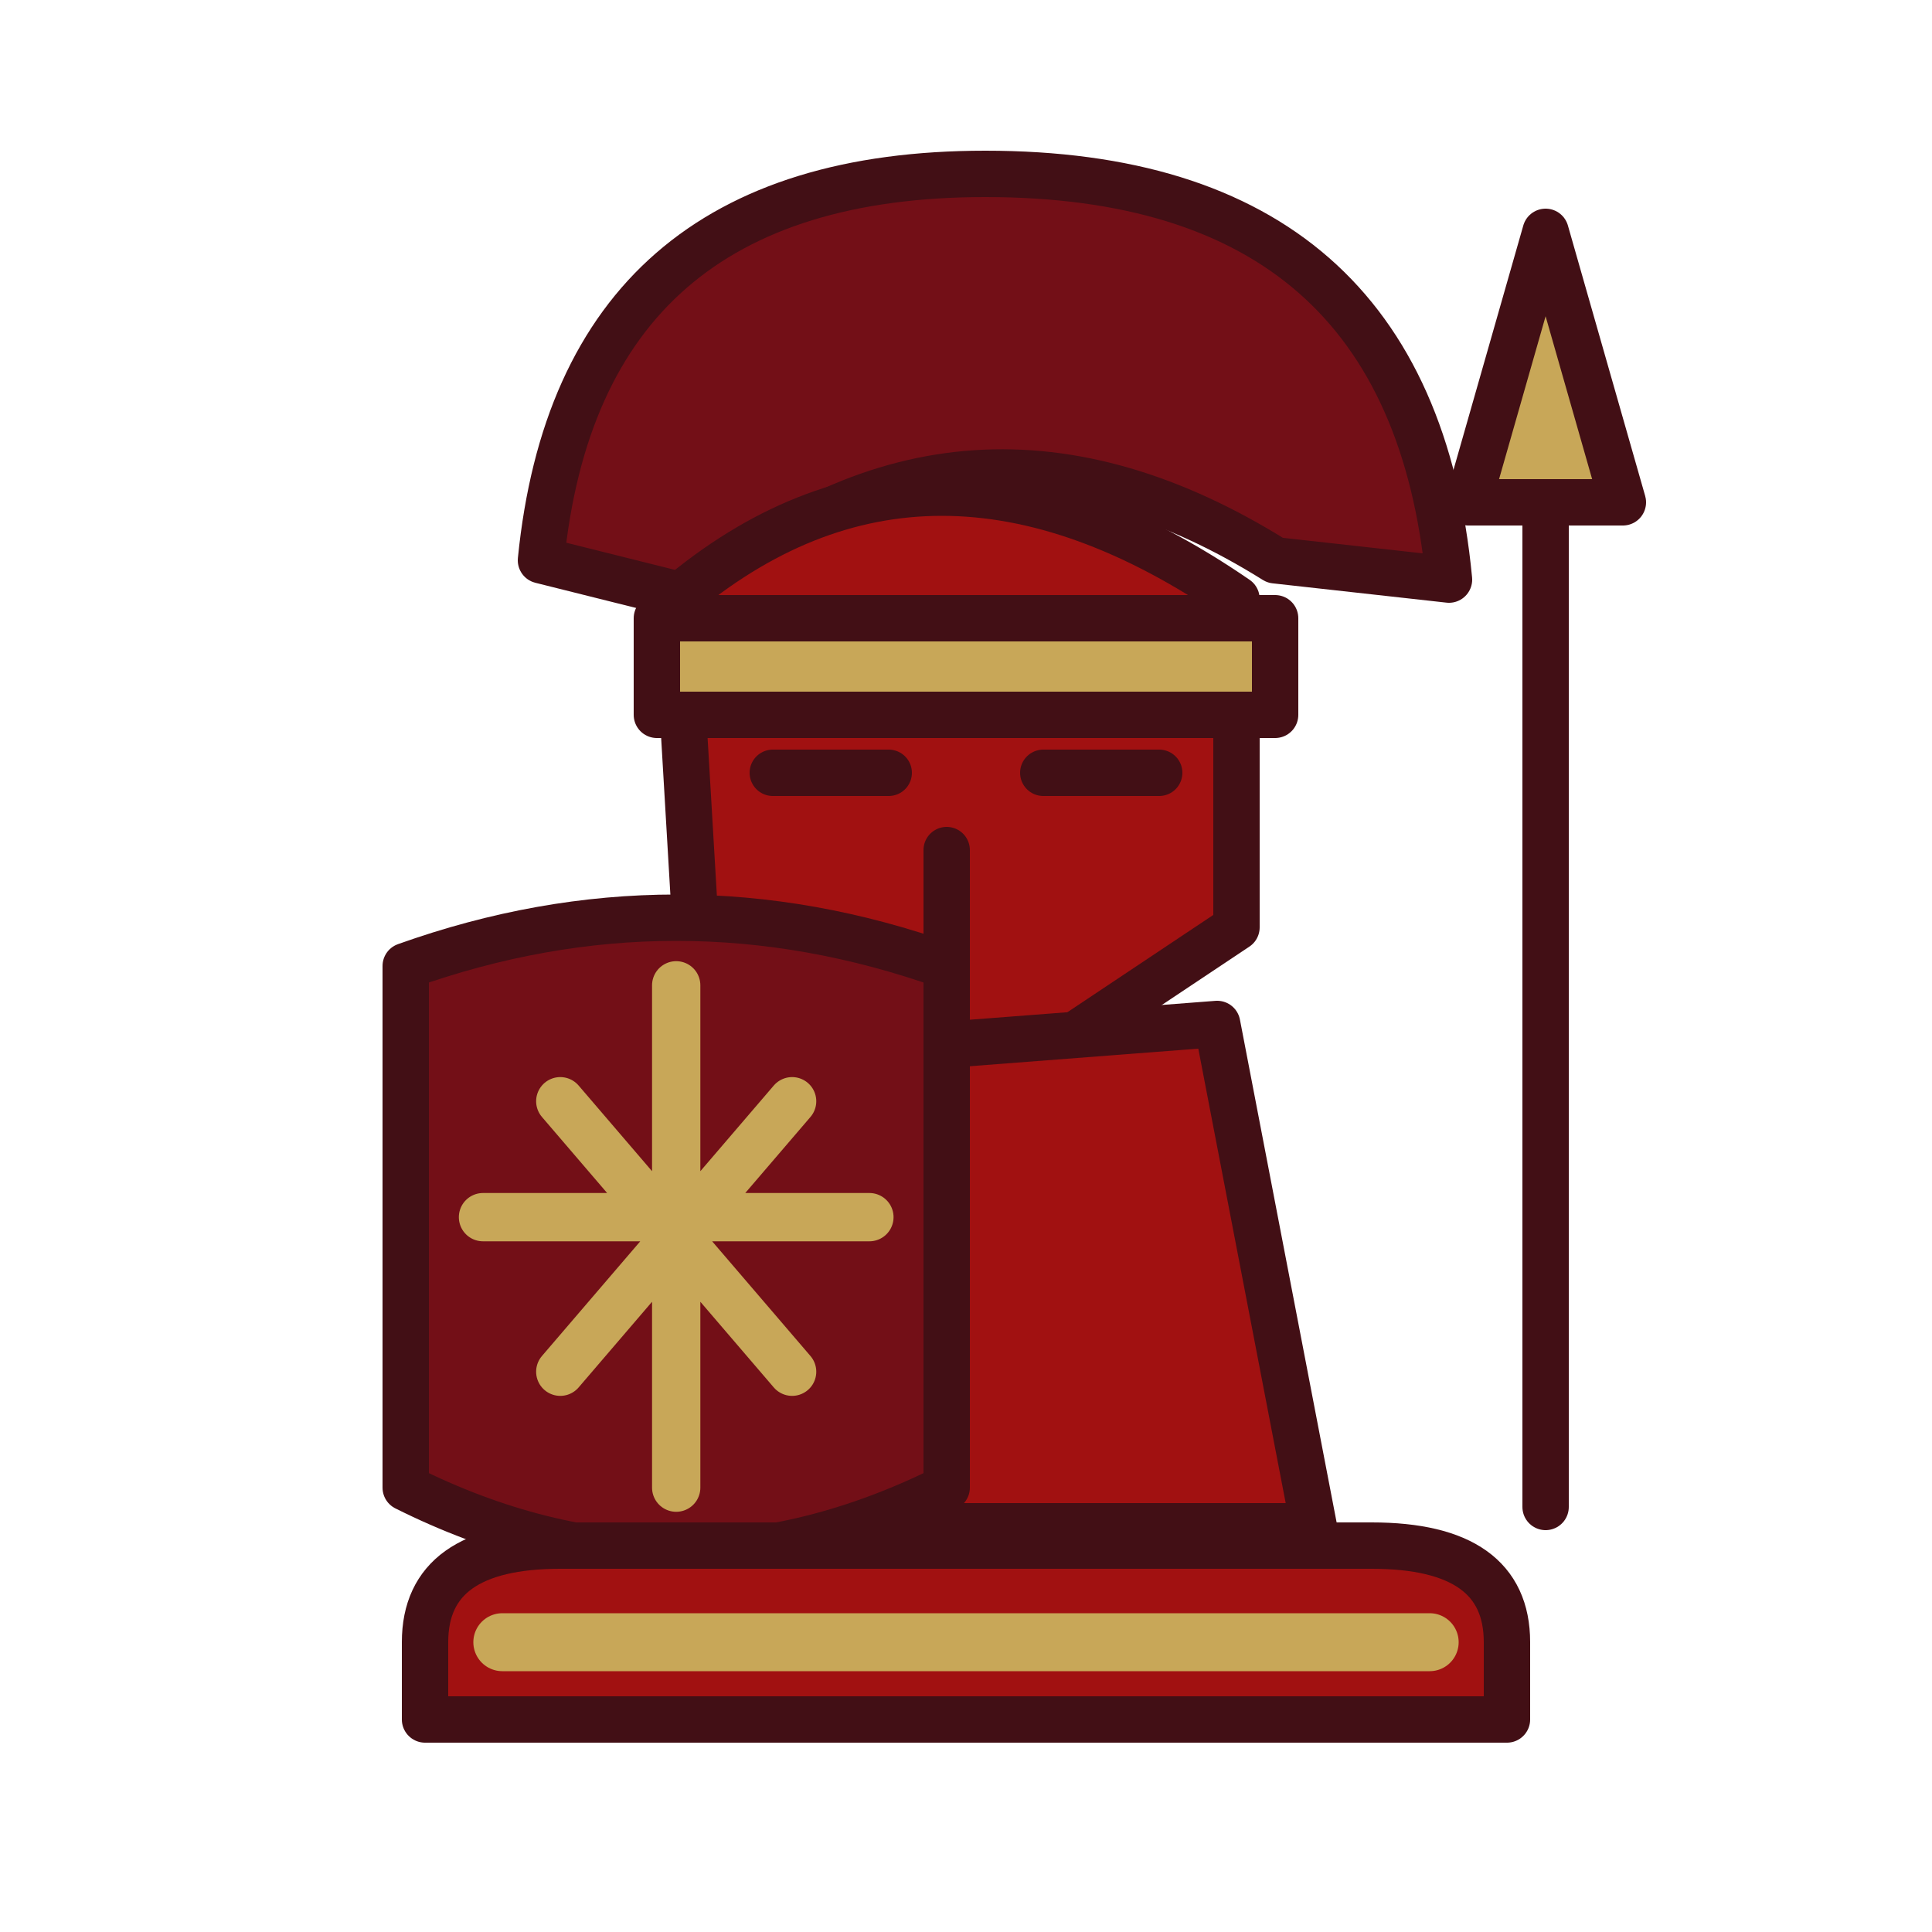
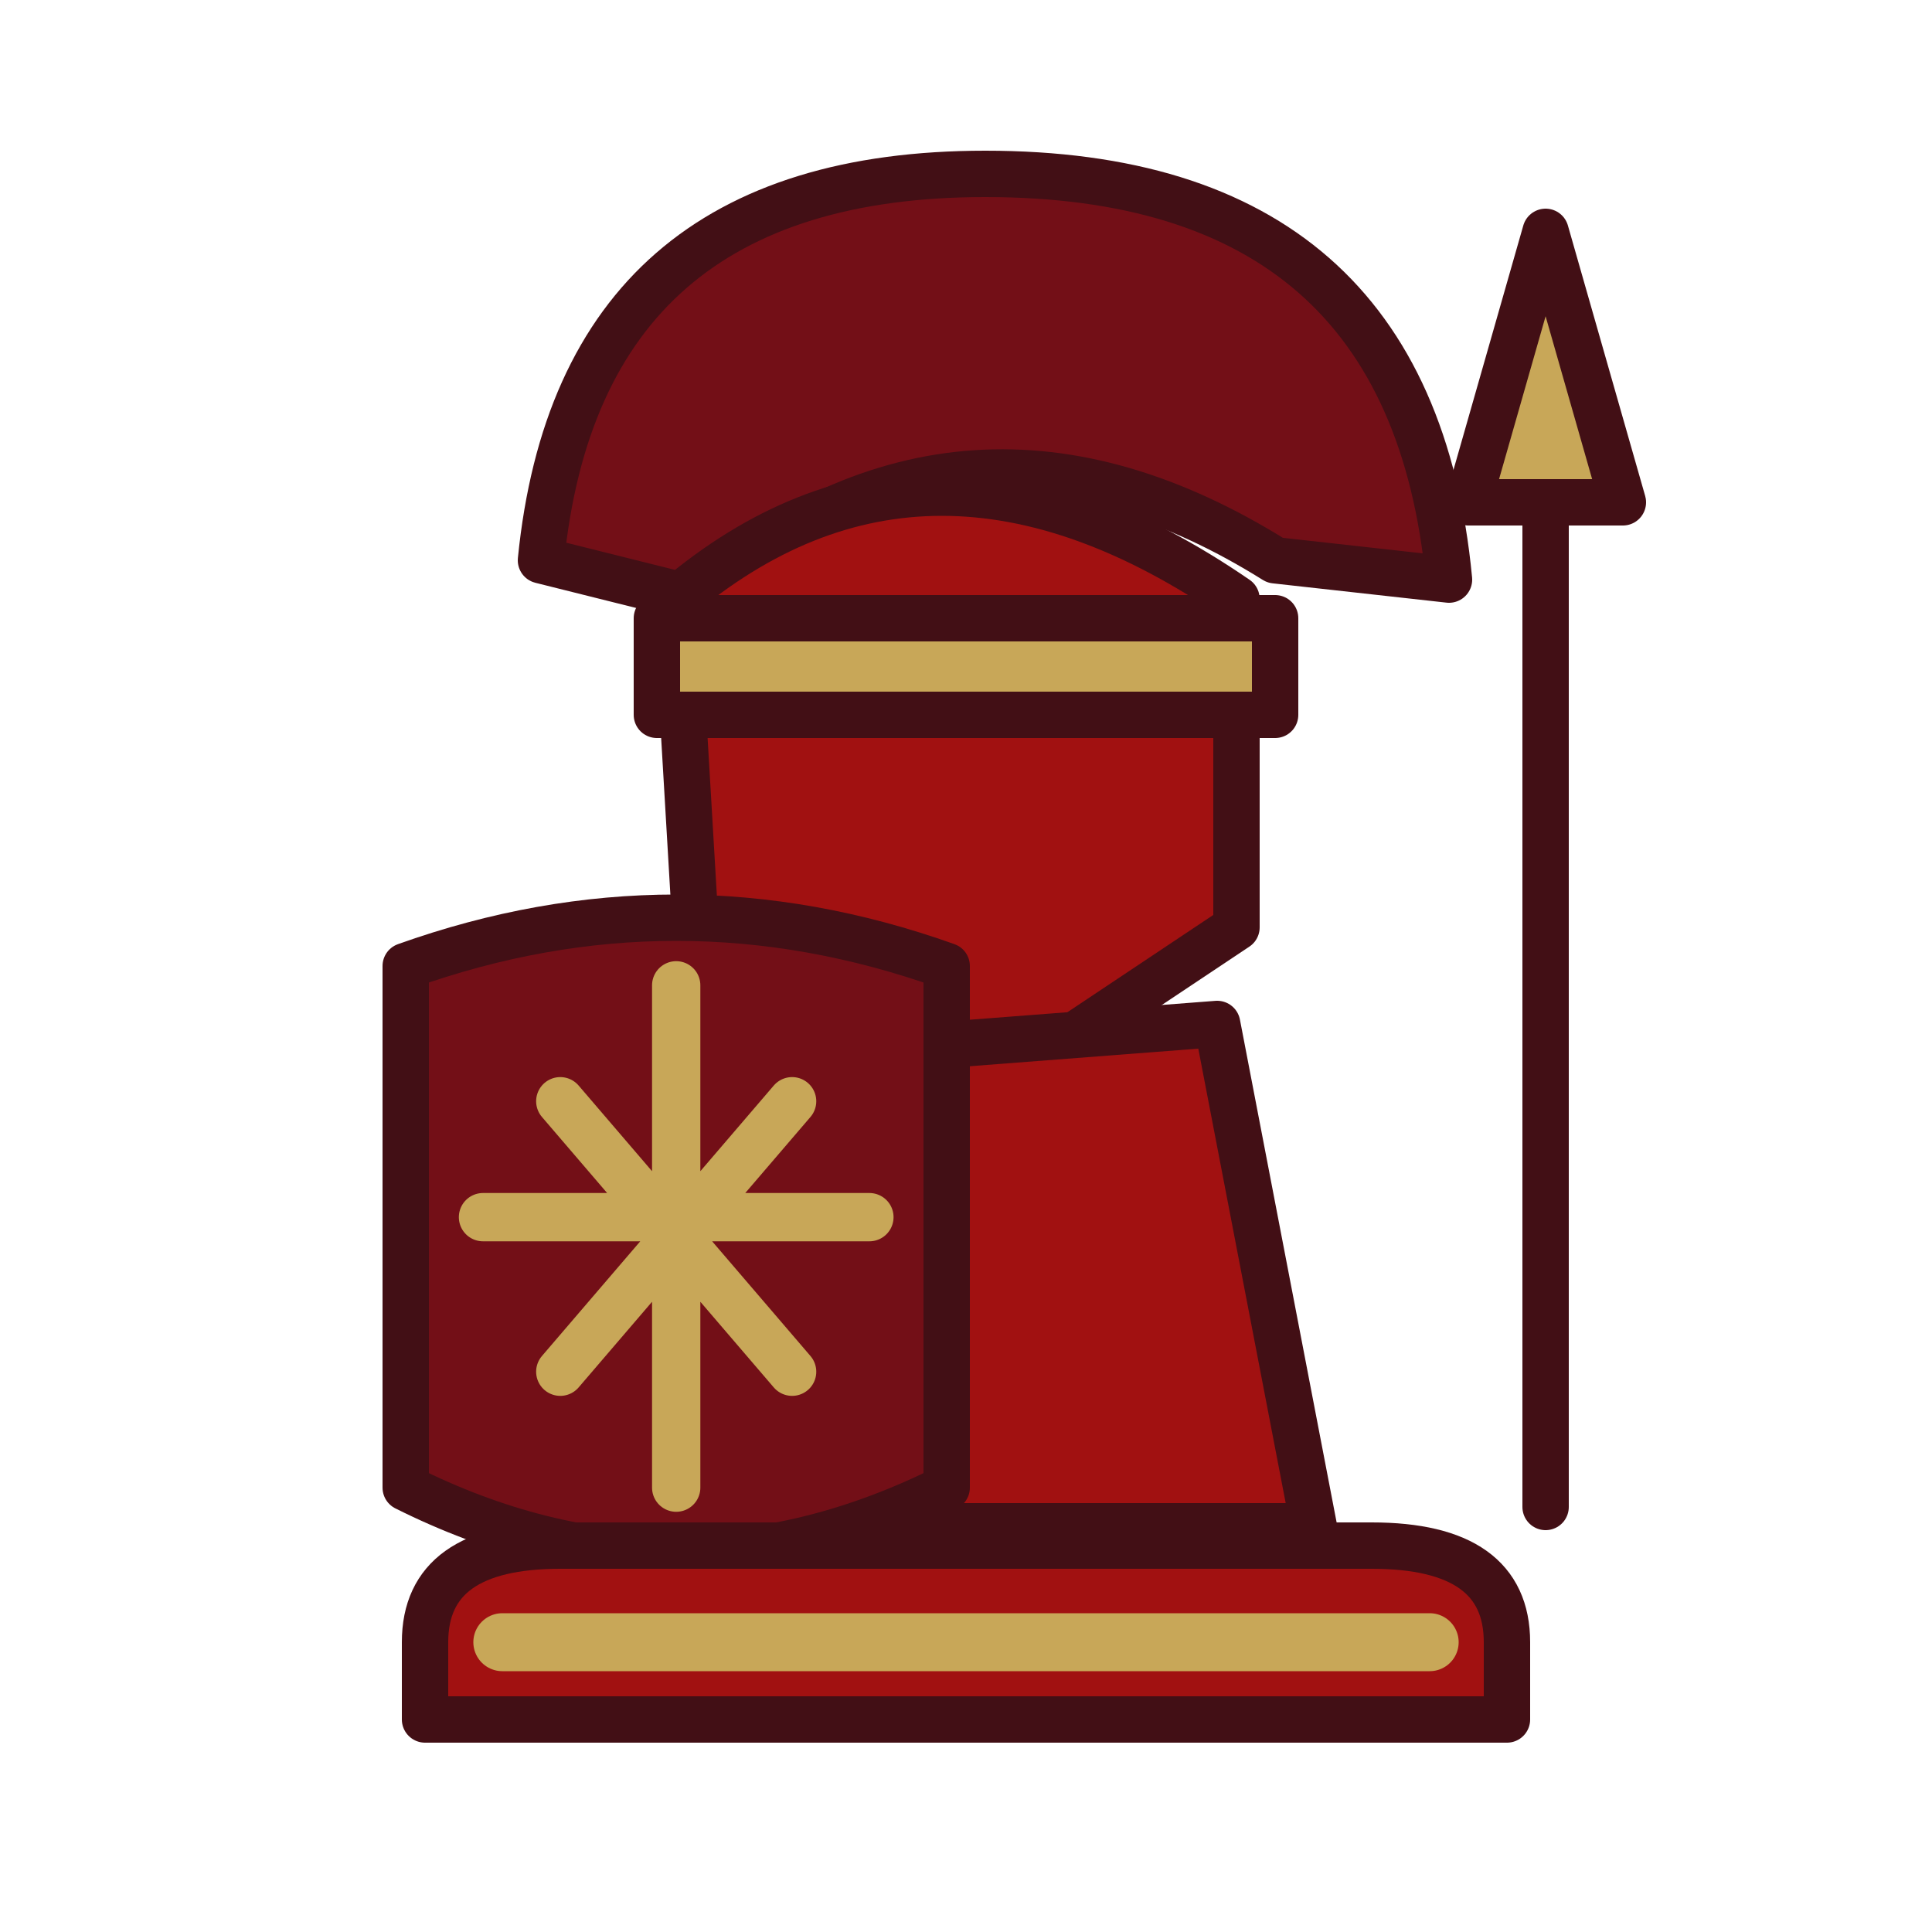
<svg xmlns="http://www.w3.org/2000/svg" viewBox="0 0 100 100">
  <g fill="#A11111" stroke="#420F15" stroke-width="2.4" stroke-linejoin="round" stroke-linecap="round">
    <path d="M28 29 Q30 9 51 9 Q73 9 75 30 L66 29 Q50 19 36 31Z" fill="#730F17" />
    <path d="M35 31 Q48 20 64 31 V48 L52 56 L36 48Z" />
    <path d="M34 32 H66 V37 H34Z" fill="#C8A758" />
-     <path d="M40 40 H46 M54 40 H60 M49 44 V50" fill="none" />
    <path d="M37 55 L28 79 H68 L63 53Z" />
    <path d="M80 26 V78 M76 26 L80 12 L84 26Z" fill="#C8A758" />
    <path d="M21 50 Q35 45 49 50 V77 Q35 84 21 77Z" fill="#730F17" />
    <path d="M35 51 V77 M25 63 H45 M29 57 L41 71 M41 57 L29 71" stroke="#C8A758" stroke-width="2.5" />
    <path d="M22 89 V85 Q22 80 29 80 H71 Q78 80 78 85 V89Z" />
    <path d="M26 85 H74" stroke="#C8A758" stroke-width="3" />
  </g>
</svg>
